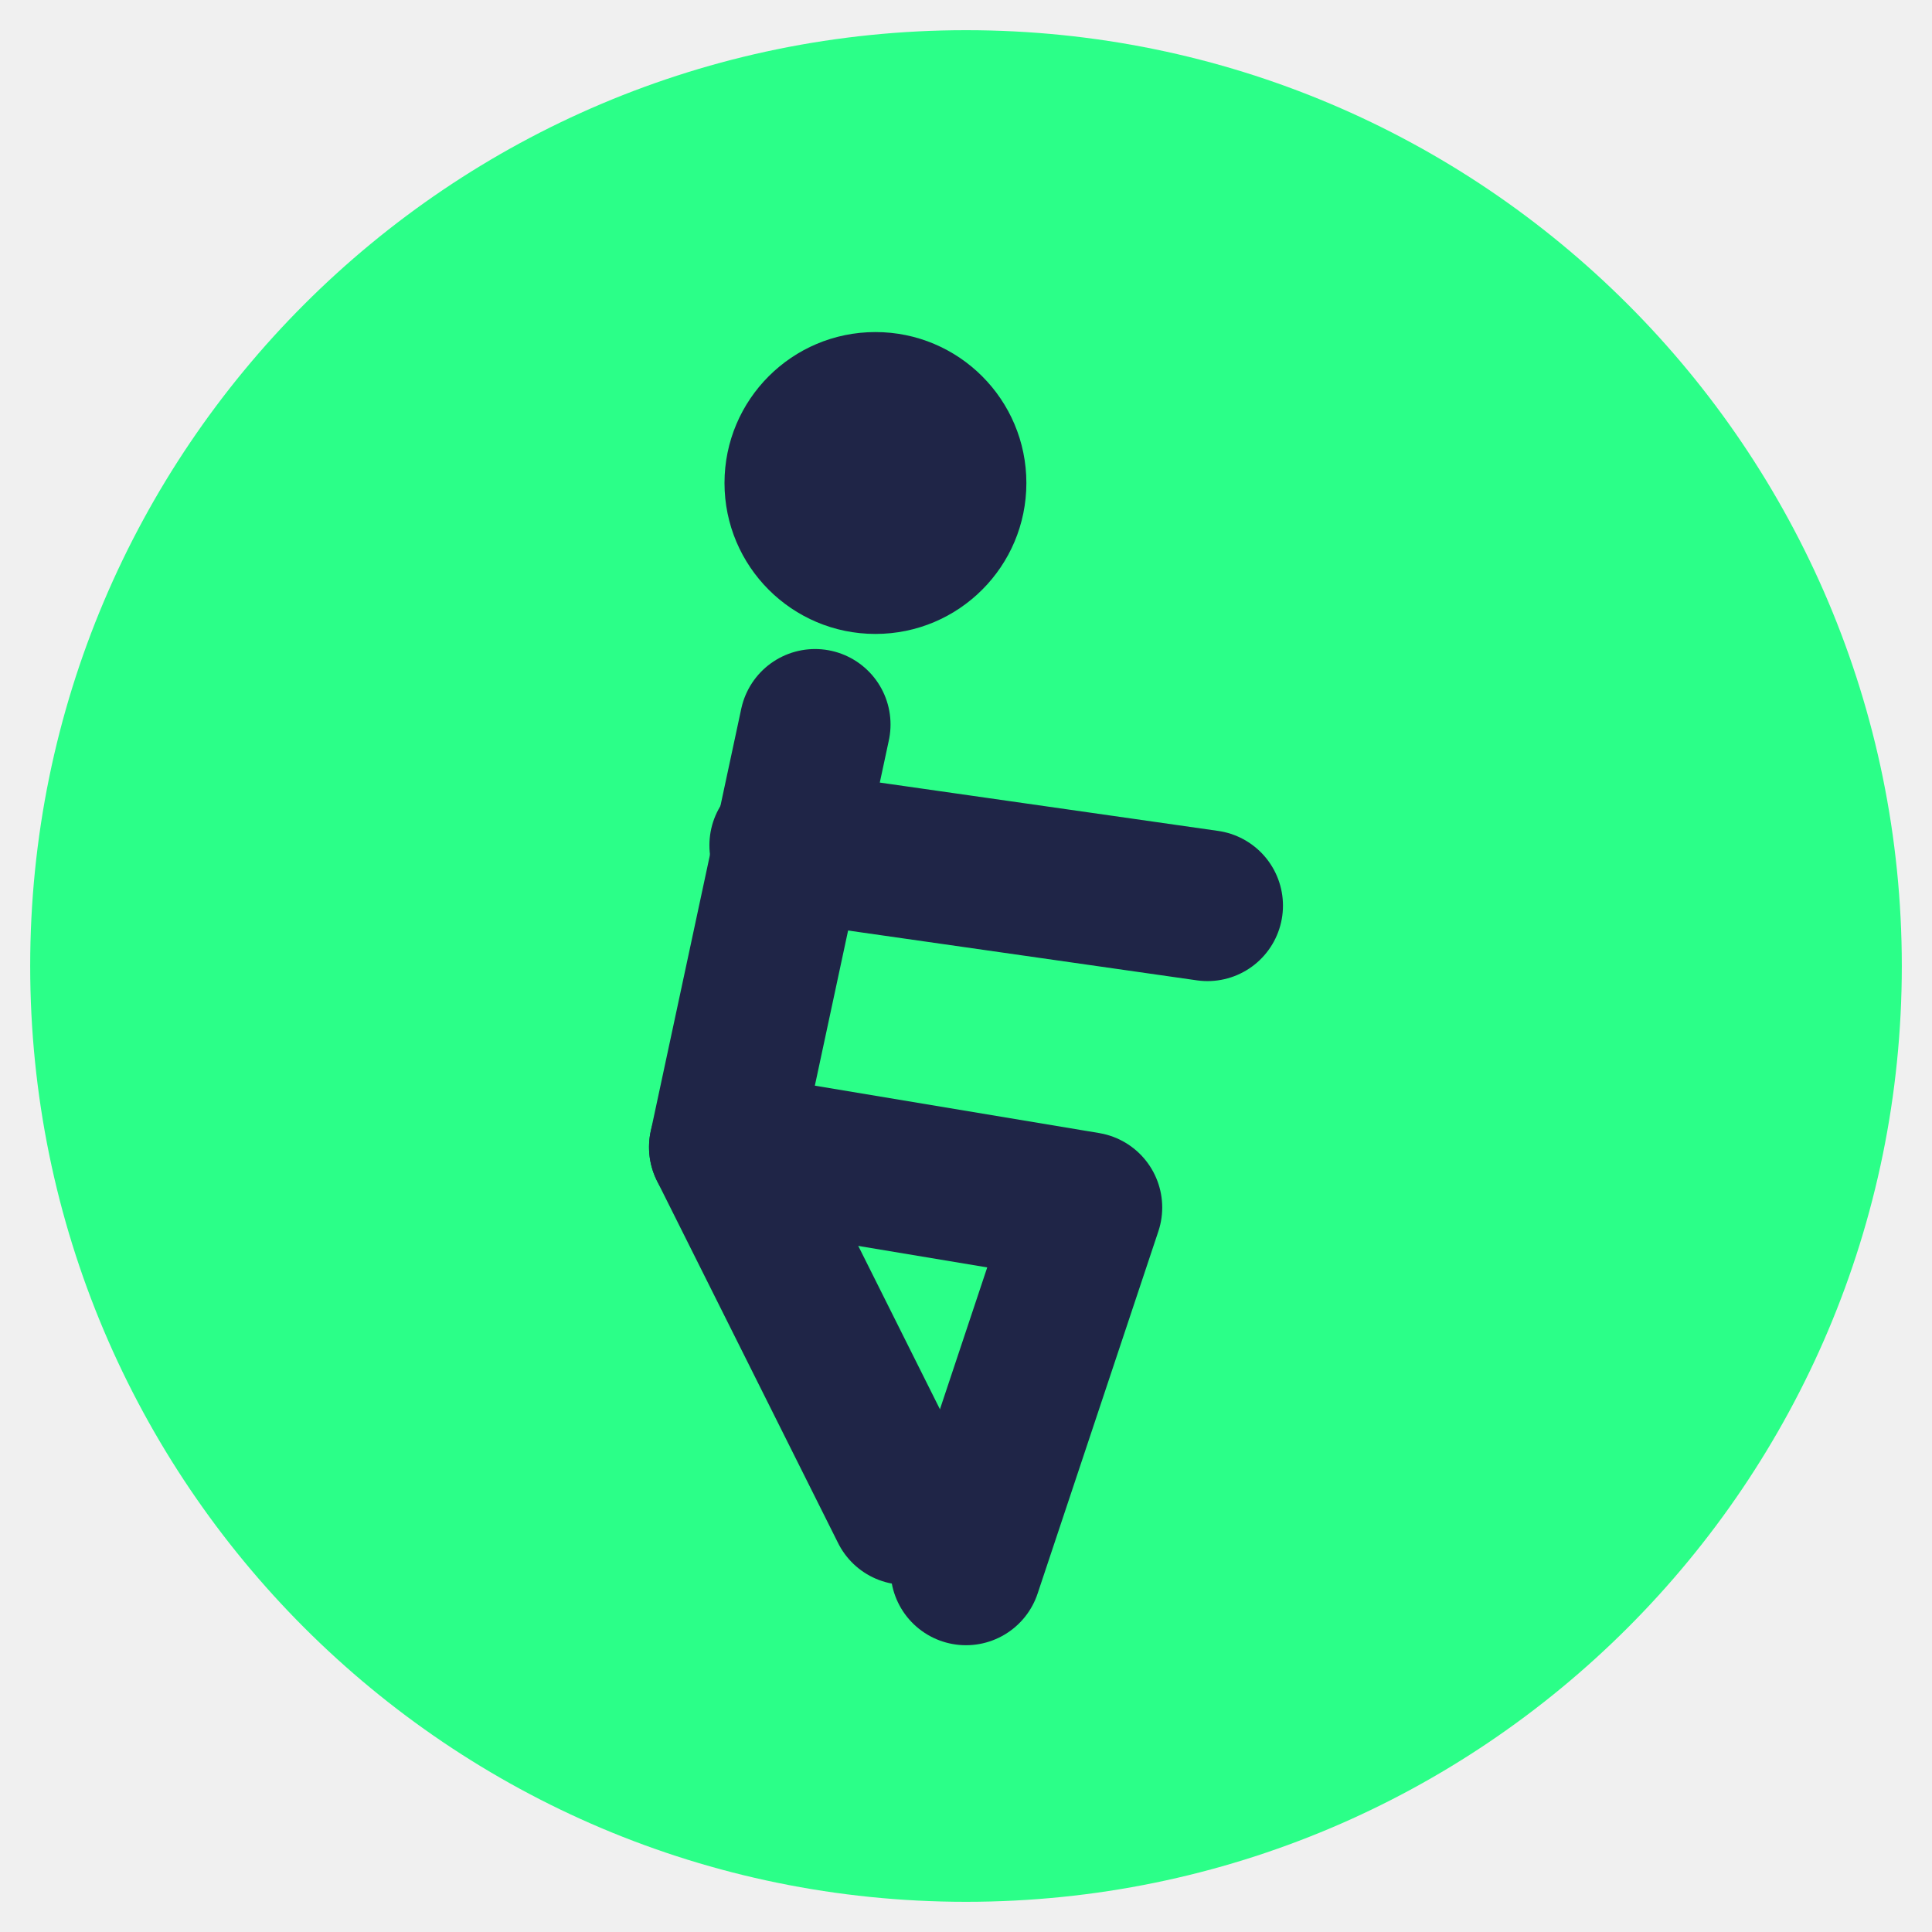
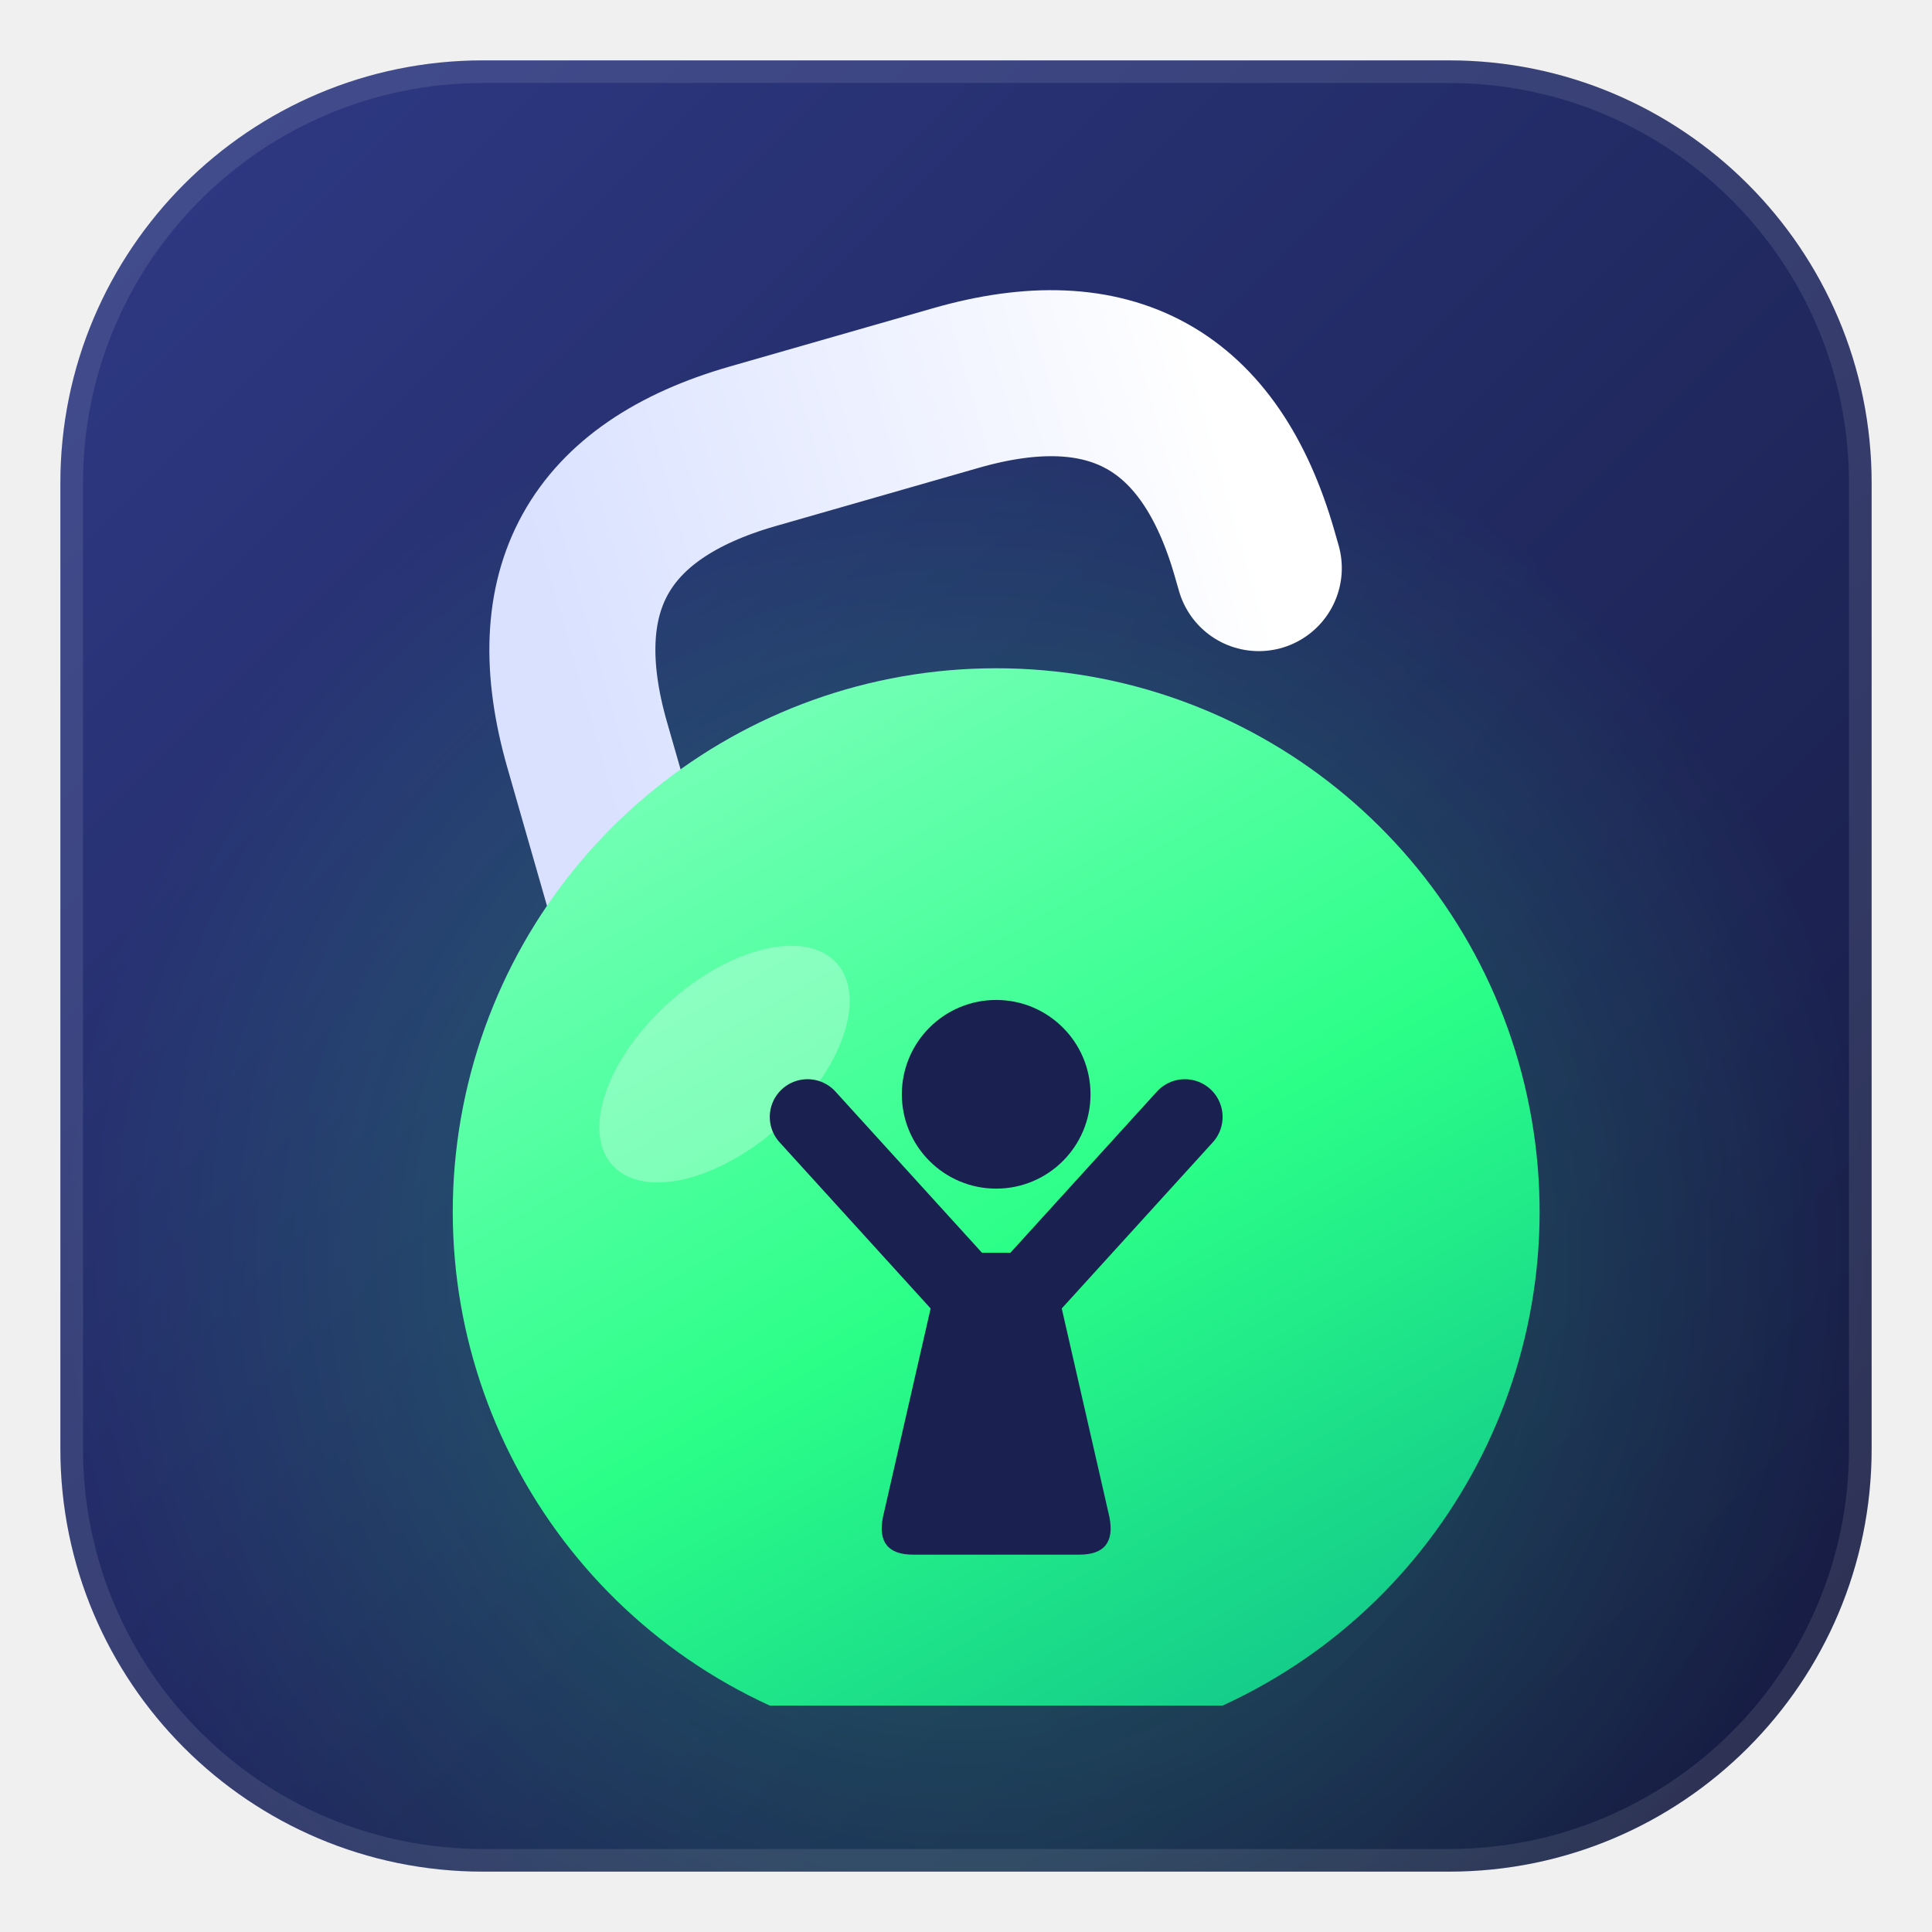
- <svg xmlns="http://www.w3.org/2000/svg" viewBox="0 0 64 64">
-   <circle cx="32" cy="32" r="31" fill="#2bff88" />
-   <g fill="none" stroke="#1f2547" stroke-width="5" stroke-linecap="round" stroke-linejoin="round">
-     <path d="M27 24 L24 38 L36 40 L32 52" />
-     <path d="M26 28 L40 30" />
-     <path d="M24 38 L30 50" />
+ <svg xmlns="http://www.w3.org/2000/svg" viewBox="0 0 256 256" width="256" height="256">
+   <defs>
+     <linearGradient id="bg" x1="0" y1="0" x2="1" y2="1">
+       <stop offset="0" stop-color="#2e3a86" />
+       <stop offset="1" stop-color="#151a3e" />
+     </linearGradient>
+     <linearGradient id="bell" x1="0.2" y1="0" x2="0.8" y2="1">
+       <stop offset="0" stop-color="#7dffbc" />
+       <stop offset="0.55" stop-color="#2bff88" />
+       <stop offset="1" stop-color="#12c98a" />
+     </linearGradient>
+     <linearGradient id="handle" x1="0" y1="0" x2="1" y2="0">
+       <stop offset="0" stop-color="#d9e1ff" />
+       <stop offset="1" stop-color="#ffffff" />
+     </linearGradient>
+     <radialGradient id="glow" cx="0.5" cy="0.66" r="0.5">
+       <stop offset="0" stop-color="#2bff88" stop-opacity="0.30" />
+       <stop offset="1" stop-color="#2bff88" stop-opacity="0" />
+     </radialGradient>
+   </defs>
+   <rect x="8" y="8" width="240" height="240" rx="56" fill="url(#bg)" />
+   <rect x="8" y="8" width="240" height="240" rx="56" fill="url(#glow)" />
+   <rect x="9.5" y="9.5" width="237" height="237" rx="54.5" fill="none" stroke="#ffffff" stroke-opacity="0.10" stroke-width="3" />
+   <g transform="translate(4 3)">
+     <path transform="rotate(-16 84 124)" d="M82 132 V94 Q82 62 114 62 H142 Q174 62 174 94 V96" fill="none" stroke="url(#handle)" stroke-width="22" stroke-linecap="round" stroke-linejoin="round" />
+     <path d="M98 223 A72 72 0 1 1 158 223 Z" fill="url(#bell)" />
+     <ellipse cx="92" cy="138" rx="20" ry="11" transform="rotate(-42 92 138)" fill="#ffffff" fill-opacity="0.30" />
+     <g fill="#1a2050" stroke="#1a2050" stroke-linecap="round" stroke-linejoin="round">
+       <circle cx="128" cy="142" r="12.5" stroke="none" />
+       <path d="M121 163 L135 163 L143 198 Q144 203 139 203 L117 203 Q112 203 113 198 Z" stroke="none" />
+       <path d="M123 167 L103 145 M133 167 L153 145" fill="none" stroke-width="10" />
+     </g>
  </g>
-   <circle cx="29" cy="16" r="5" fill="#1f2547" />
</svg>
